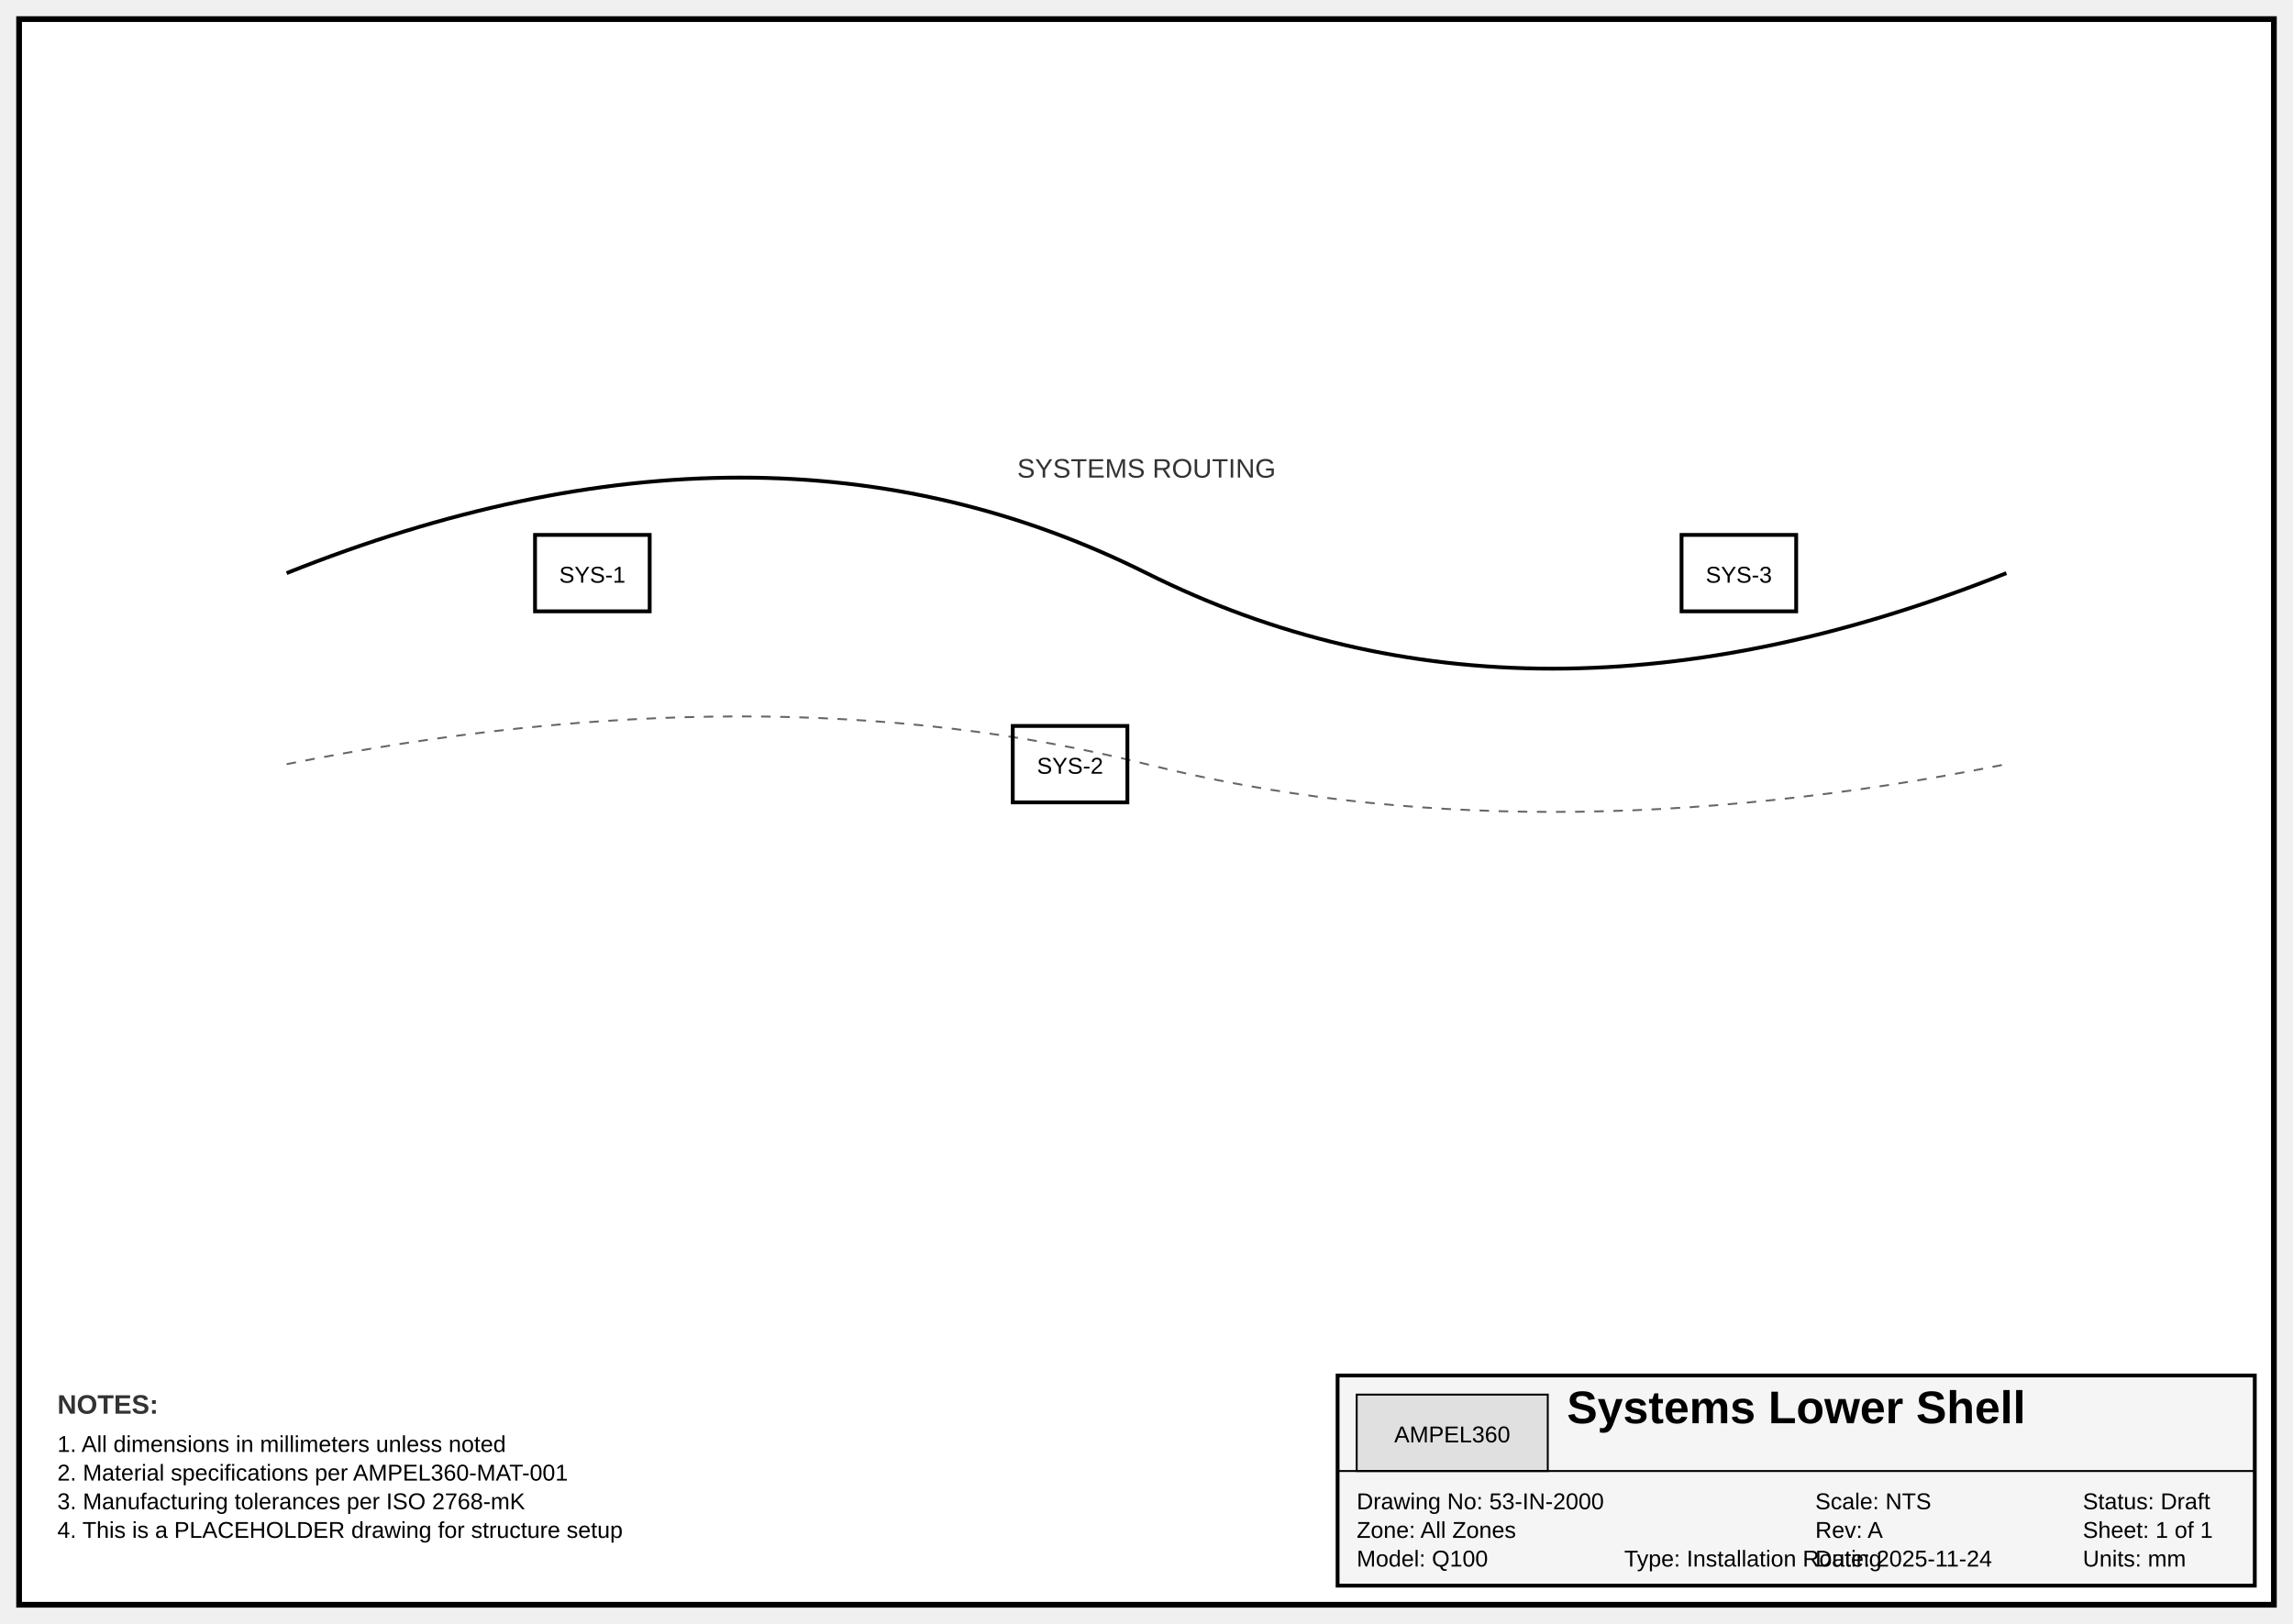
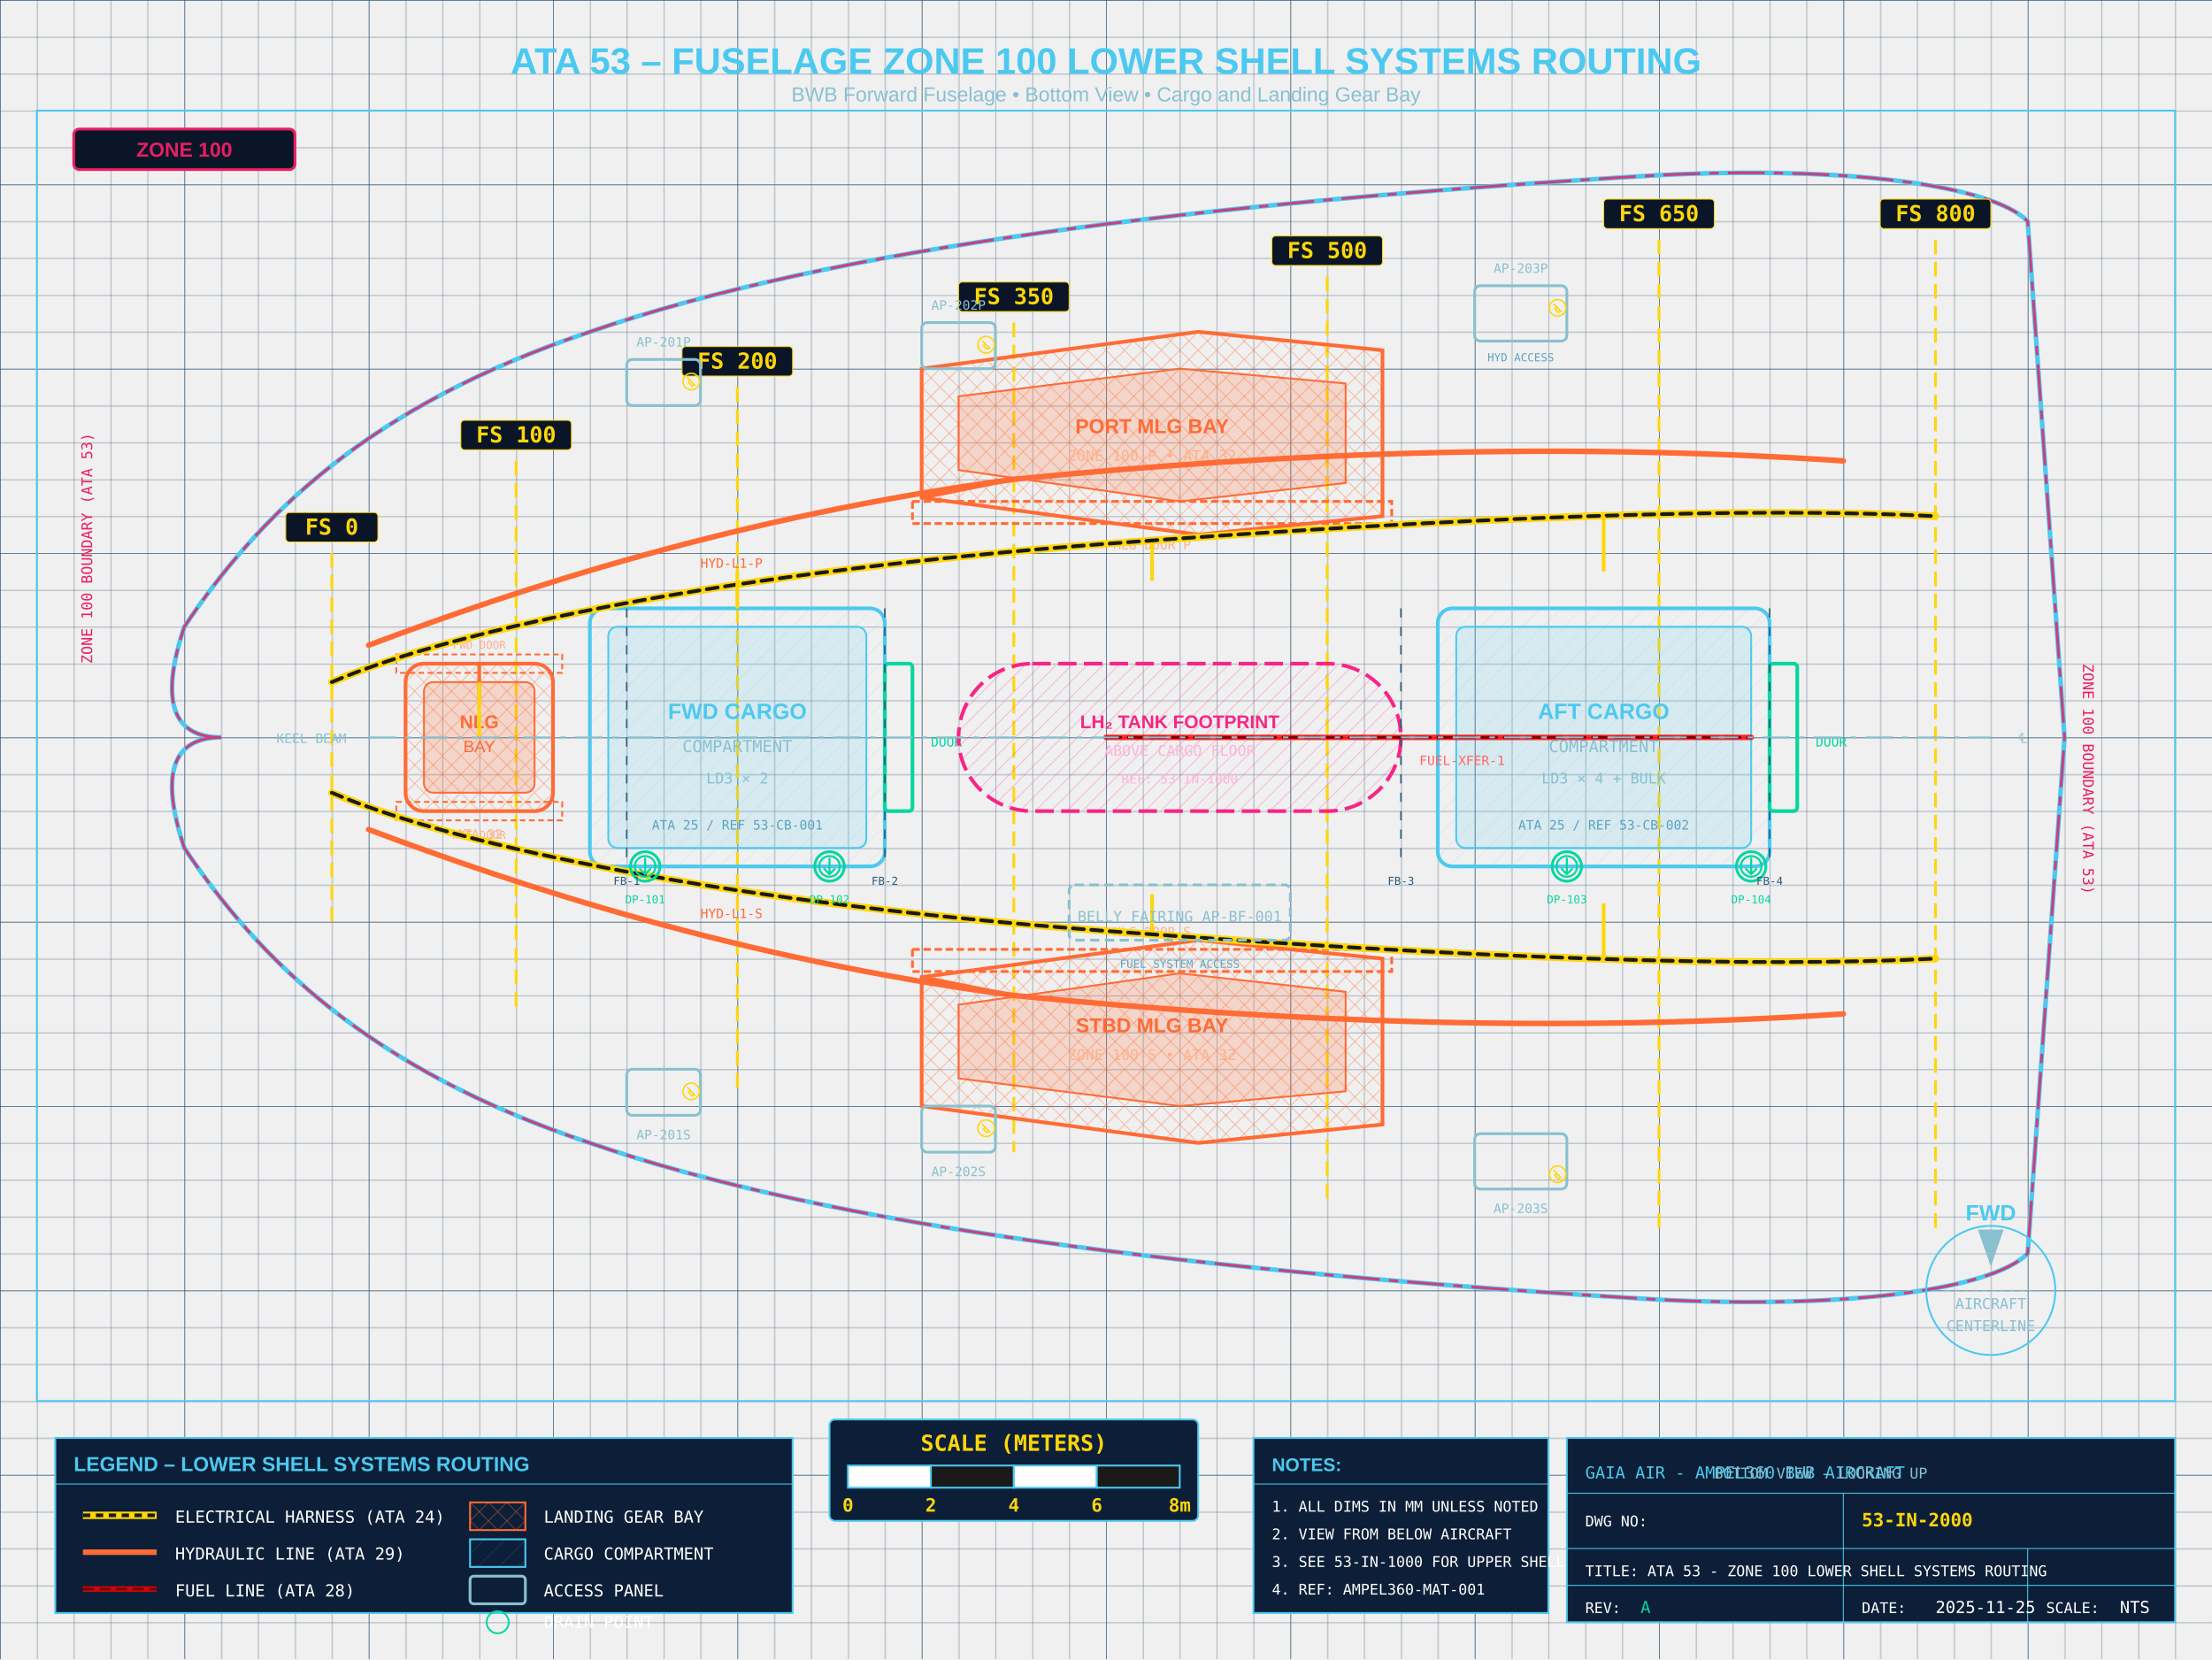
- <svg xmlns="http://www.w3.org/2000/svg" viewBox="0 0 1200 850" width="1200" height="850">
+ <svg xmlns="http://www.w3.org/2000/svg" viewBox="0 0 1200 900" style="background-color: #0a1628">
  <defs>
-     <style>
-       .title-text { font-family: Arial, sans-serif; font-size: 24px; font-weight: bold; fill: #000; }
-       .subtitle-text { font-family: Arial, sans-serif; font-size: 14px; fill: #333; }
-       .label-text { font-family: Arial, sans-serif; font-size: 12px; fill: #000; }
-       .dimension-text { font-family: Arial, sans-serif; font-size: 10px; fill: #0066cc; }
-       .drawing-line { stroke: #000; stroke-width: 2; fill: none; }
-       .dimension-line { stroke: #0066cc; stroke-width: 1; fill: none; }
-       .dashed-line { stroke: #666; stroke-width: 1; stroke-dasharray: 5,5; fill: none; }
-       .hidden-line { stroke: #999; stroke-width: 1; stroke-dasharray: 3,3; fill: none; }
-       .center-line { stroke: #cc0000; stroke-width: 1; stroke-dasharray: 10,5,2,5; fill: none; }
-     </style>
-     <marker id="arrow" viewBox="0 0 10 10" refX="5" refY="5" markerWidth="6" markerHeight="6" orient="auto-start-reverse">
-       <path d="M 0 0 L 10 5 L 0 10 z" fill="#0066cc" />
+     <pattern id="grid" width="20" height="20" patternUnits="userSpaceOnUse">
+       <path d="M 20 0 L 0 0 0 20" fill="none" stroke="#1a3a5c" stroke-width="0.3" />
+     </pattern>
+     <pattern id="fineGrid" width="100" height="100" patternUnits="userSpaceOnUse">
+       <rect width="100" height="100" fill="url(#grid)" />
+       <path d="M 100 0 L 0 0 0 100" fill="none" stroke="#1e4a6e" stroke-width="0.5" />
+     </pattern>
+     <pattern id="electricalPattern" patternUnits="userSpaceOnUse" width="8" height="8">
+       <circle cx="4" cy="4" r="1.5" fill="#ffd60a" />
+     </pattern>
+     <pattern id="insulationHatch" patternUnits="userSpaceOnUse" width="6" height="6" patternTransform="rotate(45)">
+       <line x1="0" y1="0" x2="0" y2="6" stroke="#f72585" stroke-width="0.5" opacity="0.5" />
+     </pattern>
+     <pattern id="cargoHatch" patternUnits="userSpaceOnUse" width="8" height="8" patternTransform="rotate(45)">
+       <line x1="0" y1="0" x2="0" y2="8" stroke="#4cc9f0" stroke-width="0.3" opacity="0.4" />
+     </pattern>
+     <pattern id="gearBayHatch" patternUnits="userSpaceOnUse" width="10" height="10">
+       <line x1="0" y1="0" x2="10" y2="10" stroke="#ff6b35" stroke-width="0.4" opacity="0.5" />
+       <line x1="10" y1="0" x2="0" y2="10" stroke="#ff6b35" stroke-width="0.4" opacity="0.5" />
+     </pattern>
+     <marker id="arrowhead" markerWidth="10" markerHeight="7" refX="9" refY="3.5" orient="auto">
+       <polygon points="0 0, 10 3.5, 0 7" fill="#88c0d0" />
    </marker>
+     <symbol id="serviceIcon" viewBox="0 0 10 10">
+       <circle cx="5" cy="5" r="4.5" fill="none" stroke="#ffd60a" stroke-width="0.8" />
+       <path d="M3,3 L4.5,4.5 M4.5,4.5 L3.5,5.5 L5.5,7.5 L6.5,6.5 L4.5,4.5 M5.5,5.5 L7,7" stroke="#ffd60a" stroke-width="0.8" fill="none" stroke-linecap="round" />
+     </symbol>
+     <symbol id="drainIcon" viewBox="0 0 10 10">
+       <circle cx="5" cy="5" r="4" fill="none" stroke="#06d6a0" stroke-width="0.8" />
+       <path d="M5,2 L5,8 M3,6 L5,8 L7,6" stroke="#06d6a0" stroke-width="0.8" fill="none" stroke-linecap="round" />
+     </symbol>
  </defs>
-   <rect x="10" y="10" width="1180" height="830" fill="#ffffff" stroke="#000" stroke-width="3" />
-   <g id="title-block">
-     <rect x="700" y="720" width="480" height="110" fill="#f5f5f5" stroke="#000" stroke-width="2" />
-     <rect x="710" y="730" width="100" height="40" fill="#e0e0e0" stroke="#000" stroke-width="1" />
-     <text x="760" y="755" class="label-text" text-anchor="middle">AMPEL360</text>
-     <text x="820" y="745" class="title-text">Systems Lower Shell</text>
-     <line x1="700" y1="770" x2="1180" y2="770" stroke="#000" stroke-width="1" />
-     <text x="710" y="790" class="label-text">Drawing No: 53-IN-2000</text>
-     <text x="710" y="805" class="label-text">Zone: All Zones</text>
-     <text x="710" y="820" class="label-text">Model: Q100</text>
-     <text x="850" y="820" class="label-text">Type: Installation Routing</text>
-     <text x="950" y="790" class="label-text">Scale: NTS</text>
-     <text x="950" y="805" class="label-text">Rev: A</text>
-     <text x="950" y="820" class="label-text">Date: 2025-11-24</text>
-     <text x="1090" y="790" class="label-text">Status: Draft</text>
-     <text x="1090" y="805" class="label-text">Sheet: 1 of 1</text>
-     <text x="1090" y="820" class="label-text">Units: mm</text>
+   <rect width="1200" height="900" fill="url(#fineGrid)" />
+   <rect x="850" y="780" width="330" height="100" fill="#0d1f38" stroke="#4cc9f0" stroke-width="1" />
+   <line x1="850" y1="810" x2="1180" y2="810" stroke="#4cc9f0" stroke-width="0.5" />
+   <line x1="850" y1="840" x2="1180" y2="840" stroke="#4cc9f0" stroke-width="0.5" />
+   <line x1="850" y1="860" x2="1180" y2="860" stroke="#4cc9f0" stroke-width="0.5" />
+   <line x1="1000" y1="810" x2="1000" y2="880" stroke="#4cc9f0" stroke-width="0.5" />
+   <line x1="1100" y1="840" x2="1100" y2="880" stroke="#4cc9f0" stroke-width="0.5" />
+   <text x="860" y="802" fill="#4cc9f0" font-family="monospace" font-size="9">GAIA AIR - AMPEL360 BWB AIRCRAFT</text>
+   <text x="860" y="828" fill="white" font-family="monospace" font-size="8">DWG NO:</text>
+   <text x="1010" y="828" fill="#ffd60a" font-family="monospace" font-size="10" font-weight="bold">53-IN-2000</text>
+   <text x="860" y="855" fill="white" font-family="monospace" font-size="8">TITLE: ATA 53 - ZONE 100 LOWER SHELL SYSTEMS ROUTING</text>
+   <text x="860" y="875" fill="white" font-family="monospace" font-size="8">REV:</text>
+   <text x="890" y="875" fill="#06d6a0" font-family="monospace" font-size="9">A</text>
+   <text x="1010" y="875" fill="white" font-family="monospace" font-size="8">DATE:</text>
+   <text x="1050" y="875" fill="white" font-family="monospace" font-size="9">2025-11-25</text>
+   <text x="1110" y="875" fill="white" font-family="monospace" font-size="8">SCALE:</text>
+   <text x="1150" y="875" fill="white" font-family="monospace" font-size="9">NTS</text>
+   <text x="930" y="802" fill="#88c0d0" font-family="monospace" font-size="8">BOTTOM VIEW - LOOKING UP</text>
+   <rect x="20" y="60" width="1160" height="700" fill="none" stroke="#4cc9f0" stroke-width="1" />
+   <text x="600" y="40" text-anchor="middle" fill="#4cc9f0" font-family="Arial, sans-serif" font-size="20" font-weight="bold">
+     ATA 53 – FUSELAGE ZONE 100 LOWER SHELL SYSTEMS ROUTING
+   </text>
+   <text x="600" y="55" text-anchor="middle" fill="#88c0d0" font-family="Arial, sans-serif" font-size="11">
+     BWB Forward Fuselage • Bottom View • Cargo and Landing Gear Bay
+   </text>
+   <path d="M 120,400             Q 80,400 100,340             C 140,280 200,220 320,180            C 450,135 650,110 900,95            C 1000,90 1080,100 1100,120            L 1120,400            L 1100,680            C 1080,700 1000,710 900,705            C 650,690 450,665 320,620            C 200,580 140,520 100,460            Q 80,400 120,400" fill="none" stroke="#4cc9f0" stroke-width="2.5" />
+   <path d="M 120,400             Q 80,400 100,340             C 140,280 200,220 320,180            C 450,135 650,110 900,95            C 1000,90 1080,100 1100,120            L 1120,400            L 1100,680            C 1080,700 1000,710 900,705            C 650,690 450,665 320,620            C 200,580 140,520 100,460            Q 80,400 120,400" fill="none" stroke="#e91e63" stroke-width="1.5" stroke-dasharray="20,5,5,5" opacity="0.8" />
+   <rect x="40" y="70" width="120" height="22" fill="#0a1628" stroke="#e91e63" stroke-width="1.5" rx="3" />
+   <text x="100" y="85" text-anchor="middle" fill="#e91e63" font-family="Arial" font-size="11" font-weight="bold">ZONE 100</text>
+   <text x="50" y="360" fill="#e91e63" font-family="monospace" font-size="8" transform="rotate(-90,50,360)">ZONE 100 BOUNDARY (ATA 53)</text>
+   <text x="1130" y="360" fill="#e91e63" font-family="monospace" font-size="8" transform="rotate(90,1130,360)">ZONE 100 BOUNDARY (ATA 53)</text>
+   <line x1="180" y1="300" x2="180" y2="500" stroke="#ffd60a" stroke-width="1.5" stroke-dasharray="8,4" />
+   <rect x="155" y="278" width="50" height="16" fill="#0a1628" stroke="#ffd60a" stroke-width="0.5" rx="2" />
+   <text x="180" y="290" text-anchor="middle" fill="#ffd60a" font-family="monospace" font-size="12" font-weight="bold">FS 0</text>
+   <line x1="280" y1="250" x2="280" y2="550" stroke="#ffd60a" stroke-width="1.5" stroke-dasharray="8,4" />
+   <rect x="250" y="228" width="60" height="16" fill="#0a1628" stroke="#ffd60a" stroke-width="0.5" rx="2" />
+   <text x="280" y="240" text-anchor="middle" fill="#ffd60a" font-family="monospace" font-size="12" font-weight="bold">FS 100</text>
+   <line x1="400" y1="210" x2="400" y2="590" stroke="#ffd60a" stroke-width="1.5" stroke-dasharray="8,4" />
+   <rect x="370" y="188" width="60" height="16" fill="#0a1628" stroke="#ffd60a" stroke-width="0.5" rx="2" />
+   <text x="400" y="200" text-anchor="middle" fill="#ffd60a" font-family="monospace" font-size="12" font-weight="bold">FS 200</text>
+   <line x1="550" y1="175" x2="550" y2="625" stroke="#ffd60a" stroke-width="1.5" stroke-dasharray="8,4" />
+   <rect x="520" y="153" width="60" height="16" fill="#0a1628" stroke="#ffd60a" stroke-width="0.5" rx="2" />
+   <text x="550" y="165" text-anchor="middle" fill="#ffd60a" font-family="monospace" font-size="12" font-weight="bold">FS 350</text>
+   <line x1="720" y1="150" x2="720" y2="650" stroke="#ffd60a" stroke-width="1.5" stroke-dasharray="8,4" />
+   <rect x="690" y="128" width="60" height="16" fill="#0a1628" stroke="#ffd60a" stroke-width="0.5" rx="2" />
+   <text x="720" y="140" text-anchor="middle" fill="#ffd60a" font-family="monospace" font-size="12" font-weight="bold">FS 500</text>
+   <line x1="900" y1="130" x2="900" y2="670" stroke="#ffd60a" stroke-width="1.5" stroke-dasharray="8,4" />
+   <rect x="870" y="108" width="60" height="16" fill="#0a1628" stroke="#ffd60a" stroke-width="0.5" rx="2" />
+   <text x="900" y="120" text-anchor="middle" fill="#ffd60a" font-family="monospace" font-size="12" font-weight="bold">FS 650</text>
+   <line x1="1050" y1="130" x2="1050" y2="670" stroke="#ffd60a" stroke-width="1.5" stroke-dasharray="8,4" />
+   <rect x="1020" y="108" width="60" height="16" fill="#0a1628" stroke="#ffd60a" stroke-width="0.5" rx="2" />
+   <text x="1050" y="120" text-anchor="middle" fill="#ffd60a" font-family="monospace" font-size="12" font-weight="bold">FS 800</text>
+   <rect x="220" y="360" width="80" height="80" rx="10" ry="10" fill="url(#gearBayHatch)" stroke="#ff6b35" stroke-width="2" />
+   <rect x="230" y="370" width="60" height="60" rx="5" ry="5" fill="#ff6b35" fill-opacity="0.2" stroke="#ff6b35" stroke-width="1" />
+   <text x="260" y="395" text-anchor="middle" fill="#ff6b35" font-family="Arial" font-size="10" font-weight="bold">NLG</text>
+   <text x="260" y="408" text-anchor="middle" fill="#ff6b35" font-family="Arial" font-size="9">BAY</text>
+   <text x="260" y="455" text-anchor="middle" fill="#ffb08a" font-family="monospace" font-size="7">ATA 32</text>
+   <rect x="215" y="355" width="90" height="10" fill="none" stroke="#ff6b35" stroke-width="1" stroke-dasharray="3,2" />
+   <rect x="215" y="435" width="90" height="10" fill="none" stroke="#ff6b35" stroke-width="1" stroke-dasharray="3,2" />
+   <text x="260" y="352" text-anchor="middle" fill="#ffb08a" font-family="monospace" font-size="6">FWD DOOR</text>
+   <text x="260" y="455" text-anchor="middle" fill="#ffb08a" font-family="monospace" font-size="6">AFT DOOR</text>
+   <path d="M 500,200 L 650,180 L 750,190 L 750,280 L 650,290 L 500,270 Z" fill="url(#gearBayHatch)" stroke="#ff6b35" stroke-width="2" />
+   <path d="M 520,215 L 640,200 L 730,208 L 730,262 L 640,272 L 520,255 Z" fill="#ff6b35" fill-opacity="0.2" stroke="#ff6b35" stroke-width="1" />
+   <text x="625" y="235" text-anchor="middle" fill="#ff6b35" font-family="Arial" font-size="11" font-weight="bold">PORT MLG BAY</text>
+   <text x="625" y="250" text-anchor="middle" fill="#ffb08a" font-family="monospace" font-size="8">ZONE 100-P • ATA 32</text>
+   <rect x="495" y="272" width="260" height="12" fill="none" stroke="#ff6b35" stroke-width="1.5" stroke-dasharray="4,2" />
+   <text x="625" y="298" text-anchor="middle" fill="#ffb08a" font-family="monospace" font-size="7">MLG DOOR P</text>
+   <path d="M 500,600 L 650,620 L 750,610 L 750,520 L 650,510 L 500,530 Z" fill="url(#gearBayHatch)" stroke="#ff6b35" stroke-width="2" />
+   <path d="M 520,585 L 640,600 L 730,592 L 730,538 L 640,528 L 520,545 Z" fill="#ff6b35" fill-opacity="0.2" stroke="#ff6b35" stroke-width="1" />
+   <text x="625" y="560" text-anchor="middle" fill="#ff6b35" font-family="Arial" font-size="11" font-weight="bold">STBD MLG BAY</text>
+   <text x="625" y="575" text-anchor="middle" fill="#ffb08a" font-family="monospace" font-size="8">ZONE 100-S • ATA 32</text>
+   <rect x="495" y="515" width="260" height="12" fill="none" stroke="#ff6b35" stroke-width="1.5" stroke-dasharray="4,2" />
+   <text x="625" y="508" text-anchor="middle" fill="#ffb08a" font-family="monospace" font-size="7">MLG DOOR S</text>
+   <rect x="320" y="330" width="160" height="140" rx="8" ry="8" fill="url(#cargoHatch)" stroke="#4cc9f0" stroke-width="2" />
+   <rect x="330" y="340" width="140" height="120" rx="5" ry="5" fill="#4cc9f0" fill-opacity="0.15" stroke="#4cc9f0" stroke-width="1" />
+   <text x="400" y="390" text-anchor="middle" fill="#4cc9f0" font-family="Arial" font-size="12" font-weight="bold">FWD CARGO</text>
+   <text x="400" y="408" text-anchor="middle" fill="#88c0d0" font-family="monospace" font-size="9">COMPARTMENT</text>
+   <text x="400" y="425" text-anchor="middle" fill="#88c0d0" font-family="monospace" font-size="8">LD3 × 2</text>
+   <text x="400" y="450" text-anchor="middle" fill="#5ba3c0" font-family="monospace" font-size="7">ATA 25 / REF 53-CB-001</text>
+   <rect x="480" y="360" width="15" height="80" fill="none" stroke="#06d6a0" stroke-width="2" rx="2" />
+   <text x="505" y="405" fill="#06d6a0" font-family="monospace" font-size="7">DOOR</text>
+   <rect x="780" y="330" width="180" height="140" rx="8" ry="8" fill="url(#cargoHatch)" stroke="#4cc9f0" stroke-width="2" />
+   <rect x="790" y="340" width="160" height="120" rx="5" ry="5" fill="#4cc9f0" fill-opacity="0.15" stroke="#4cc9f0" stroke-width="1" />
+   <text x="870" y="390" text-anchor="middle" fill="#4cc9f0" font-family="Arial" font-size="12" font-weight="bold">AFT CARGO</text>
+   <text x="870" y="408" text-anchor="middle" fill="#88c0d0" font-family="monospace" font-size="9">COMPARTMENT</text>
+   <text x="870" y="425" text-anchor="middle" fill="#88c0d0" font-family="monospace" font-size="8">LD3 × 4 + BULK</text>
+   <text x="870" y="450" text-anchor="middle" fill="#5ba3c0" font-family="monospace" font-size="7">ATA 25 / REF 53-CB-002</text>
+   <rect x="960" y="360" width="15" height="80" fill="none" stroke="#06d6a0" stroke-width="2" rx="2" />
+   <text x="985" y="405" fill="#06d6a0" font-family="monospace" font-size="7">DOOR</text>
+   <rect x="520" y="360" width="240" height="80" rx="40" ry="40" fill="url(#insulationHatch)" stroke="#f72585" stroke-width="2" stroke-dasharray="10,4" />
+   <text x="640" y="395" text-anchor="middle" fill="#f72585" font-family="Arial" font-size="10" font-weight="bold">LH₂ TANK FOOTPRINT</text>
+   <text x="640" y="410" text-anchor="middle" fill="#ffb3d9" font-family="monospace" font-size="8">ABOVE CARGO FLOOR</text>
+   <text x="640" y="425" text-anchor="middle" fill="#ffb3d9" font-family="monospace" font-size="7">REF: 53-IN-1000</text>
+   <path d="M 200,350 C 280,320 400,280 550,260 C 700,245 850,240 1000,250" fill="none" stroke="#ff6b35" stroke-width="3" stroke-linecap="round" />
+   <path d="M 200,450 C 280,480 400,520 550,540 C 700,555 850,560 1000,550" fill="none" stroke="#ff6b35" stroke-width="3" stroke-linecap="round" />
+   <path d="M 500,270 L 550,260" fill="none" stroke="#ff6b35" stroke-width="2" />
+   <path d="M 500,530 L 550,540" fill="none" stroke="#ff6b35" stroke-width="2" />
+   <path d="M 260,380 L 260,360" fill="none" stroke="#ff6b35" stroke-width="2" />
+   <text x="380" y="308" fill="#ff6b35" font-family="monospace" font-size="7">HYD-L1-P</text>
+   <text x="380" y="498" fill="#ff6b35" font-family="monospace" font-size="7">HYD-L1-S</text>
+   <path d="M 180,370 C 250,340 400,310 600,295 C 800,280 950,275 1050,280" fill="none" stroke="#ffd60a" stroke-width="4" stroke-linecap="round" />
+   <path d="M 180,370 C 250,340 400,310 600,295 C 800,280 950,275 1050,280" fill="none" stroke="#1a1a1a" stroke-width="2" stroke-dasharray="6,4" stroke-linecap="round" />
+   <path d="M 180,430 C 250,460 400,490 600,505 C 800,520 950,525 1050,520" fill="none" stroke="#ffd60a" stroke-width="4" stroke-linecap="round" />
+   <path d="M 180,430 C 250,460 400,490 600,505 C 800,520 950,525 1050,520" fill="none" stroke="#1a1a1a" stroke-width="2" stroke-dasharray="6,4" stroke-linecap="round" />
+   <path d="M 260,400 L 260,370" fill="none" stroke="#ffd60a" stroke-width="2" />
+   <path d="M 400,330 L 400,310" fill="none" stroke="#ffd60a" stroke-width="2" />
+   <path d="M 625,315 L 625,295" fill="none" stroke="#ffd60a" stroke-width="2" />
+   <path d="M 625,485 L 625,505" fill="none" stroke="#ffd60a" stroke-width="2" />
+   <path d="M 870,310 L 870,280" fill="none" stroke="#ffd60a" stroke-width="2" />
+   <path d="M 870,490 L 870,520" fill="none" stroke="#ffd60a" stroke-width="2" />
+   <path d="M 600,400 C 700,400 800,400 950,400" fill="none" stroke="#ff0000" stroke-width="3" stroke-linecap="round" opacity="0.8" />
+   <path d="M 600,400 C 700,400 800,400 950,400" fill="none" stroke="#800000" stroke-width="1.5" stroke-dasharray="8,4" stroke-linecap="round" />
+   <text x="770" y="415" fill="#ff6666" font-family="monospace" font-size="7">FUEL-XFER-1</text>
+   <circle cx="350" cy="470" r="8" fill="none" stroke="#06d6a0" stroke-width="1.5" />
+   <use href="#drainIcon" x="343" y="463" width="14" height="14" />
+   <text x="350" y="490" text-anchor="middle" fill="#06d6a0" font-family="monospace" font-size="6">DP-101</text>
+   <circle cx="450" cy="470" r="8" fill="none" stroke="#06d6a0" stroke-width="1.5" />
+   <use href="#drainIcon" x="443" y="463" width="14" height="14" />
+   <text x="450" y="490" text-anchor="middle" fill="#06d6a0" font-family="monospace" font-size="6">DP-102</text>
+   <circle cx="850" cy="470" r="8" fill="none" stroke="#06d6a0" stroke-width="1.5" />
+   <use href="#drainIcon" x="843" y="463" width="14" height="14" />
+   <text x="850" y="490" text-anchor="middle" fill="#06d6a0" font-family="monospace" font-size="6">DP-103</text>
+   <circle cx="950" cy="470" r="8" fill="none" stroke="#06d6a0" stroke-width="1.5" />
+   <use href="#drainIcon" x="943" y="463" width="14" height="14" />
+   <text x="950" y="490" text-anchor="middle" fill="#06d6a0" font-family="monospace" font-size="6">DP-104</text>
+   <rect x="340" y="195" width="40" height="25" fill="none" stroke="#88c0d0" stroke-width="1.5" rx="3" />
+   <text x="360" y="188" text-anchor="middle" fill="#88c0d0" font-family="monospace" font-size="7">AP-201P</text>
+   <use href="#serviceIcon" x="370" y="202" width="10" height="10" />
+   <rect x="500" y="175" width="40" height="25" fill="none" stroke="#88c0d0" stroke-width="1.5" rx="3" />
+   <text x="520" y="168" text-anchor="middle" fill="#88c0d0" font-family="monospace" font-size="7">AP-202P</text>
+   <use href="#serviceIcon" x="530" y="182" width="10" height="10" />
+   <rect x="800" y="155" width="50" height="30" fill="none" stroke="#88c0d0" stroke-width="1.5" rx="3" />
+   <text x="825" y="148" text-anchor="middle" fill="#88c0d0" font-family="monospace" font-size="7">AP-203P</text>
+   <text x="825" y="196" text-anchor="middle" fill="#5ba3c0" font-family="monospace" font-size="6">HYD ACCESS</text>
+   <use href="#serviceIcon" x="840" y="162" width="10" height="10" />
+   <rect x="340" y="580" width="40" height="25" fill="none" stroke="#88c0d0" stroke-width="1.5" rx="3" />
+   <text x="360" y="618" text-anchor="middle" fill="#88c0d0" font-family="monospace" font-size="7">AP-201S</text>
+   <use href="#serviceIcon" x="370" y="587" width="10" height="10" />
+   <rect x="500" y="600" width="40" height="25" fill="none" stroke="#88c0d0" stroke-width="1.5" rx="3" />
+   <text x="520" y="638" text-anchor="middle" fill="#88c0d0" font-family="monospace" font-size="7">AP-202S</text>
+   <use href="#serviceIcon" x="530" y="607" width="10" height="10" />
+   <rect x="800" y="615" width="50" height="30" fill="none" stroke="#88c0d0" stroke-width="1.5" rx="3" />
+   <text x="825" y="658" text-anchor="middle" fill="#88c0d0" font-family="monospace" font-size="7">AP-203S</text>
+   <use href="#serviceIcon" x="840" y="632" width="10" height="10" />
+   <rect x="580" y="480" width="120" height="30" fill="none" stroke="#88c0d0" stroke-width="1.5" rx="3" stroke-dasharray="5,3" />
+   <text x="640" y="500" text-anchor="middle" fill="#88c0d0" font-family="monospace" font-size="8">BELLY FAIRING AP-BF-001</text>
+   <text x="640" y="525" text-anchor="middle" fill="#5ba3c0" font-family="monospace" font-size="6">FUEL SYSTEM ACCESS</text>
+   <line x1="200" y1="400" x2="1080" y2="400" stroke="#88c0d0" stroke-width="1" stroke-dasharray="15,5,3,5" />
+   <text x="1095" y="403" fill="#88c0d0" font-family="monospace" font-size="8">℄</text>
+   <text x="150" y="403" fill="#88c0d0" font-family="monospace" font-size="7">KEEL BEAM</text>
+   <line x1="340" y1="330" x2="340" y2="470" stroke="#2a5a7a" stroke-width="0.8" stroke-dasharray="5,5" />
+   <line x1="480" y1="330" x2="480" y2="470" stroke="#2a5a7a" stroke-width="0.8" stroke-dasharray="5,5" />
+   <line x1="760" y1="330" x2="760" y2="470" stroke="#2a5a7a" stroke-width="0.8" stroke-dasharray="5,5" />
+   <line x1="960" y1="330" x2="960" y2="470" stroke="#2a5a7a" stroke-width="0.8" stroke-dasharray="5,5" />
+   <text x="340" y="480" text-anchor="middle" fill="#2a5a7a" font-family="monospace" font-size="6">FB-1</text>
+   <text x="480" y="480" text-anchor="middle" fill="#2a5a7a" font-family="monospace" font-size="6">FB-2</text>
+   <text x="760" y="480" text-anchor="middle" fill="#2a5a7a" font-family="monospace" font-size="6">FB-3</text>
+   <text x="960" y="480" text-anchor="middle" fill="#2a5a7a" font-family="monospace" font-size="6">FB-4</text>
+   <rect x="30" y="780" width="400" height="95" fill="#0d1f38" stroke="#4cc9f0" stroke-width="1" />
+   <text x="40" y="798" fill="#4cc9f0" font-family="Arial" font-size="11" font-weight="bold">LEGEND – LOWER SHELL SYSTEMS ROUTING</text>
+   <line x1="30" y1="805" x2="430" y2="805" stroke="#4cc9f0" stroke-width="0.5" />
+   <line x1="45" y1="822" x2="85" y2="822" stroke="#ffd60a" stroke-width="4" />
+   <line x1="45" y1="822" x2="85" y2="822" stroke="#1a1a1a" stroke-width="2" stroke-dasharray="4,3" />
+   <text x="95" y="826" fill="white" font-family="monospace" font-size="9">ELECTRICAL HARNESS (ATA 24)</text>
+   <line x1="45" y1="842" x2="85" y2="842" stroke="#ff6b35" stroke-width="3" />
+   <text x="95" y="846" fill="white" font-family="monospace" font-size="9">HYDRAULIC LINE (ATA 29)</text>
+   <line x1="45" y1="862" x2="85" y2="862" stroke="#ff0000" stroke-width="3" opacity="0.8" />
+   <line x1="45" y1="862" x2="85" y2="862" stroke="#800000" stroke-width="1.5" stroke-dasharray="6,3" />
+   <text x="95" y="866" fill="white" font-family="monospace" font-size="9">FUEL LINE (ATA 28)</text>
+   <rect x="255" y="815" width="30" height="15" fill="url(#gearBayHatch)" stroke="#ff6b35" stroke-width="1" />
+   <text x="295" y="826" fill="white" font-family="monospace" font-size="9">LANDING GEAR BAY</text>
+   <rect x="255" y="835" width="30" height="15" fill="url(#cargoHatch)" stroke="#4cc9f0" stroke-width="1" />
+   <text x="295" y="846" fill="white" font-family="monospace" font-size="9">CARGO COMPARTMENT</text>
+   <rect x="255" y="855" width="30" height="15" fill="none" stroke="#88c0d0" stroke-width="1.5" rx="2" />
+   <text x="295" y="866" fill="white" font-family="monospace" font-size="9">ACCESS PANEL</text>
+   <circle cx="270" cy="880" r="6" fill="none" stroke="#06d6a0" stroke-width="1" />
+   <text x="295" y="883" fill="white" font-family="monospace" font-size="9">DRAIN POINT</text>
+   <g transform="translate(460, 775)">
+     <rect x="-10" y="-5" width="200" height="55" fill="#0d1f38" stroke="#4cc9f0" stroke-width="1" rx="3" />
+     <text x="90" y="12" text-anchor="middle" fill="#ffd60a" font-family="monospace" font-size="12" font-weight="bold">SCALE (METERS)</text>
+     <rect x="0" y="20" width="45" height="12" fill="#ffffff" stroke="#4cc9f0" stroke-width="1" />
+     <rect x="45" y="20" width="45" height="12" fill="#1a1a1a" stroke="#4cc9f0" stroke-width="1" />
+     <rect x="90" y="20" width="45" height="12" fill="#ffffff" stroke="#4cc9f0" stroke-width="1" />
+     <rect x="135" y="20" width="45" height="12" fill="#1a1a1a" stroke="#4cc9f0" stroke-width="1" />
+     <text x="0" y="45" text-anchor="middle" fill="#ffd60a" font-family="monospace" font-size="10" font-weight="bold">0</text>
+     <text x="45" y="45" text-anchor="middle" fill="#ffd60a" font-family="monospace" font-size="10" font-weight="bold">2</text>
+     <text x="90" y="45" text-anchor="middle" fill="#ffd60a" font-family="monospace" font-size="10" font-weight="bold">4</text>
+     <text x="135" y="45" text-anchor="middle" fill="#ffd60a" font-family="monospace" font-size="10" font-weight="bold">6</text>
+     <text x="180" y="45" text-anchor="middle" fill="#ffd60a" font-family="monospace" font-size="10" font-weight="bold">8m</text>
  </g>
-   <g id="main-drawing">
-     <path d="M 150 300 Q 400 200 600 300 T 1050 300" class="drawing-line" />
-     <path d="M 150 400 Q 400 350 600 400 T 1050 400" class="dashed-line" />
-     <rect x="280" y="280" width="60" height="40" fill="#cce5ff" class="drawing-line" />
-     <text x="310" y="305" class="label-text" text-anchor="middle">SYS-1</text>
-     <rect x="530" y="380" width="60" height="40" fill="#cce5ff" class="drawing-line" />
-     <text x="560" y="405" class="label-text" text-anchor="middle">SYS-2</text>
-     <rect x="880" y="280" width="60" height="40" fill="#cce5ff" class="drawing-line" />
-     <text x="910" y="305" class="label-text" text-anchor="middle">SYS-3</text>
-     <text x="600" y="250" class="subtitle-text" text-anchor="middle">SYSTEMS ROUTING</text>
-   </g>
-   <g id="notes">
-     <text x="30" y="740" class="subtitle-text" font-weight="bold">NOTES:</text>
-     <text x="30" y="760" class="label-text">1. All dimensions in millimeters unless noted</text>
-     <text x="30" y="775" class="label-text">2. Material specifications per AMPEL360-MAT-001</text>
-     <text x="30" y="790" class="label-text">3. Manufacturing tolerances per ISO 2768-mK</text>
-     <text x="30" y="805" class="label-text">4. This is a PLACEHOLDER drawing for structure setup</text>
+   <rect x="680" y="780" width="160" height="95" fill="#0d1f38" stroke="#4cc9f0" stroke-width="1" />
+   <text x="690" y="798" fill="#4cc9f0" font-family="Arial" font-size="10" font-weight="bold">NOTES:</text>
+   <line x1="680" y1="805" x2="840" y2="805" stroke="#4cc9f0" stroke-width="0.5" />
+   <text x="690" y="820" fill="white" font-family="monospace" font-size="8">1. ALL DIMS IN MM UNLESS NOTED</text>
+   <text x="690" y="835" fill="white" font-family="monospace" font-size="8">2. VIEW FROM BELOW AIRCRAFT</text>
+   <text x="690" y="850" fill="white" font-family="monospace" font-size="8">3. SEE 53-IN-1000 FOR UPPER SHELL</text>
+   <text x="690" y="865" fill="white" font-family="monospace" font-size="8">4. REF: AMPEL360-MAT-001</text>
+   <g transform="translate(1080, 700)">
+     <circle cx="0" cy="0" r="35" fill="none" stroke="#4cc9f0" stroke-width="1" />
+     <line x1="0" y1="-30" x2="0" y2="-15" stroke="#4cc9f0" stroke-width="2" marker-end="url(#arrowhead)" />
+     <text x="0" y="-38" text-anchor="middle" fill="#4cc9f0" font-family="Arial" font-size="12" font-weight="bold">FWD</text>
+     <text x="0" y="10" text-anchor="middle" fill="#88c0d0" font-family="monospace" font-size="8">AIRCRAFT</text>
+     <text x="0" y="22" text-anchor="middle" fill="#88c0d0" font-family="monospace" font-size="8">CENTERLINE</text>
+     <line x1="-25" y1="0" x2="25" y2="0" stroke="#88c0d0" stroke-width="0.5" stroke-dasharray="3,2" />
  </g>
</svg>
